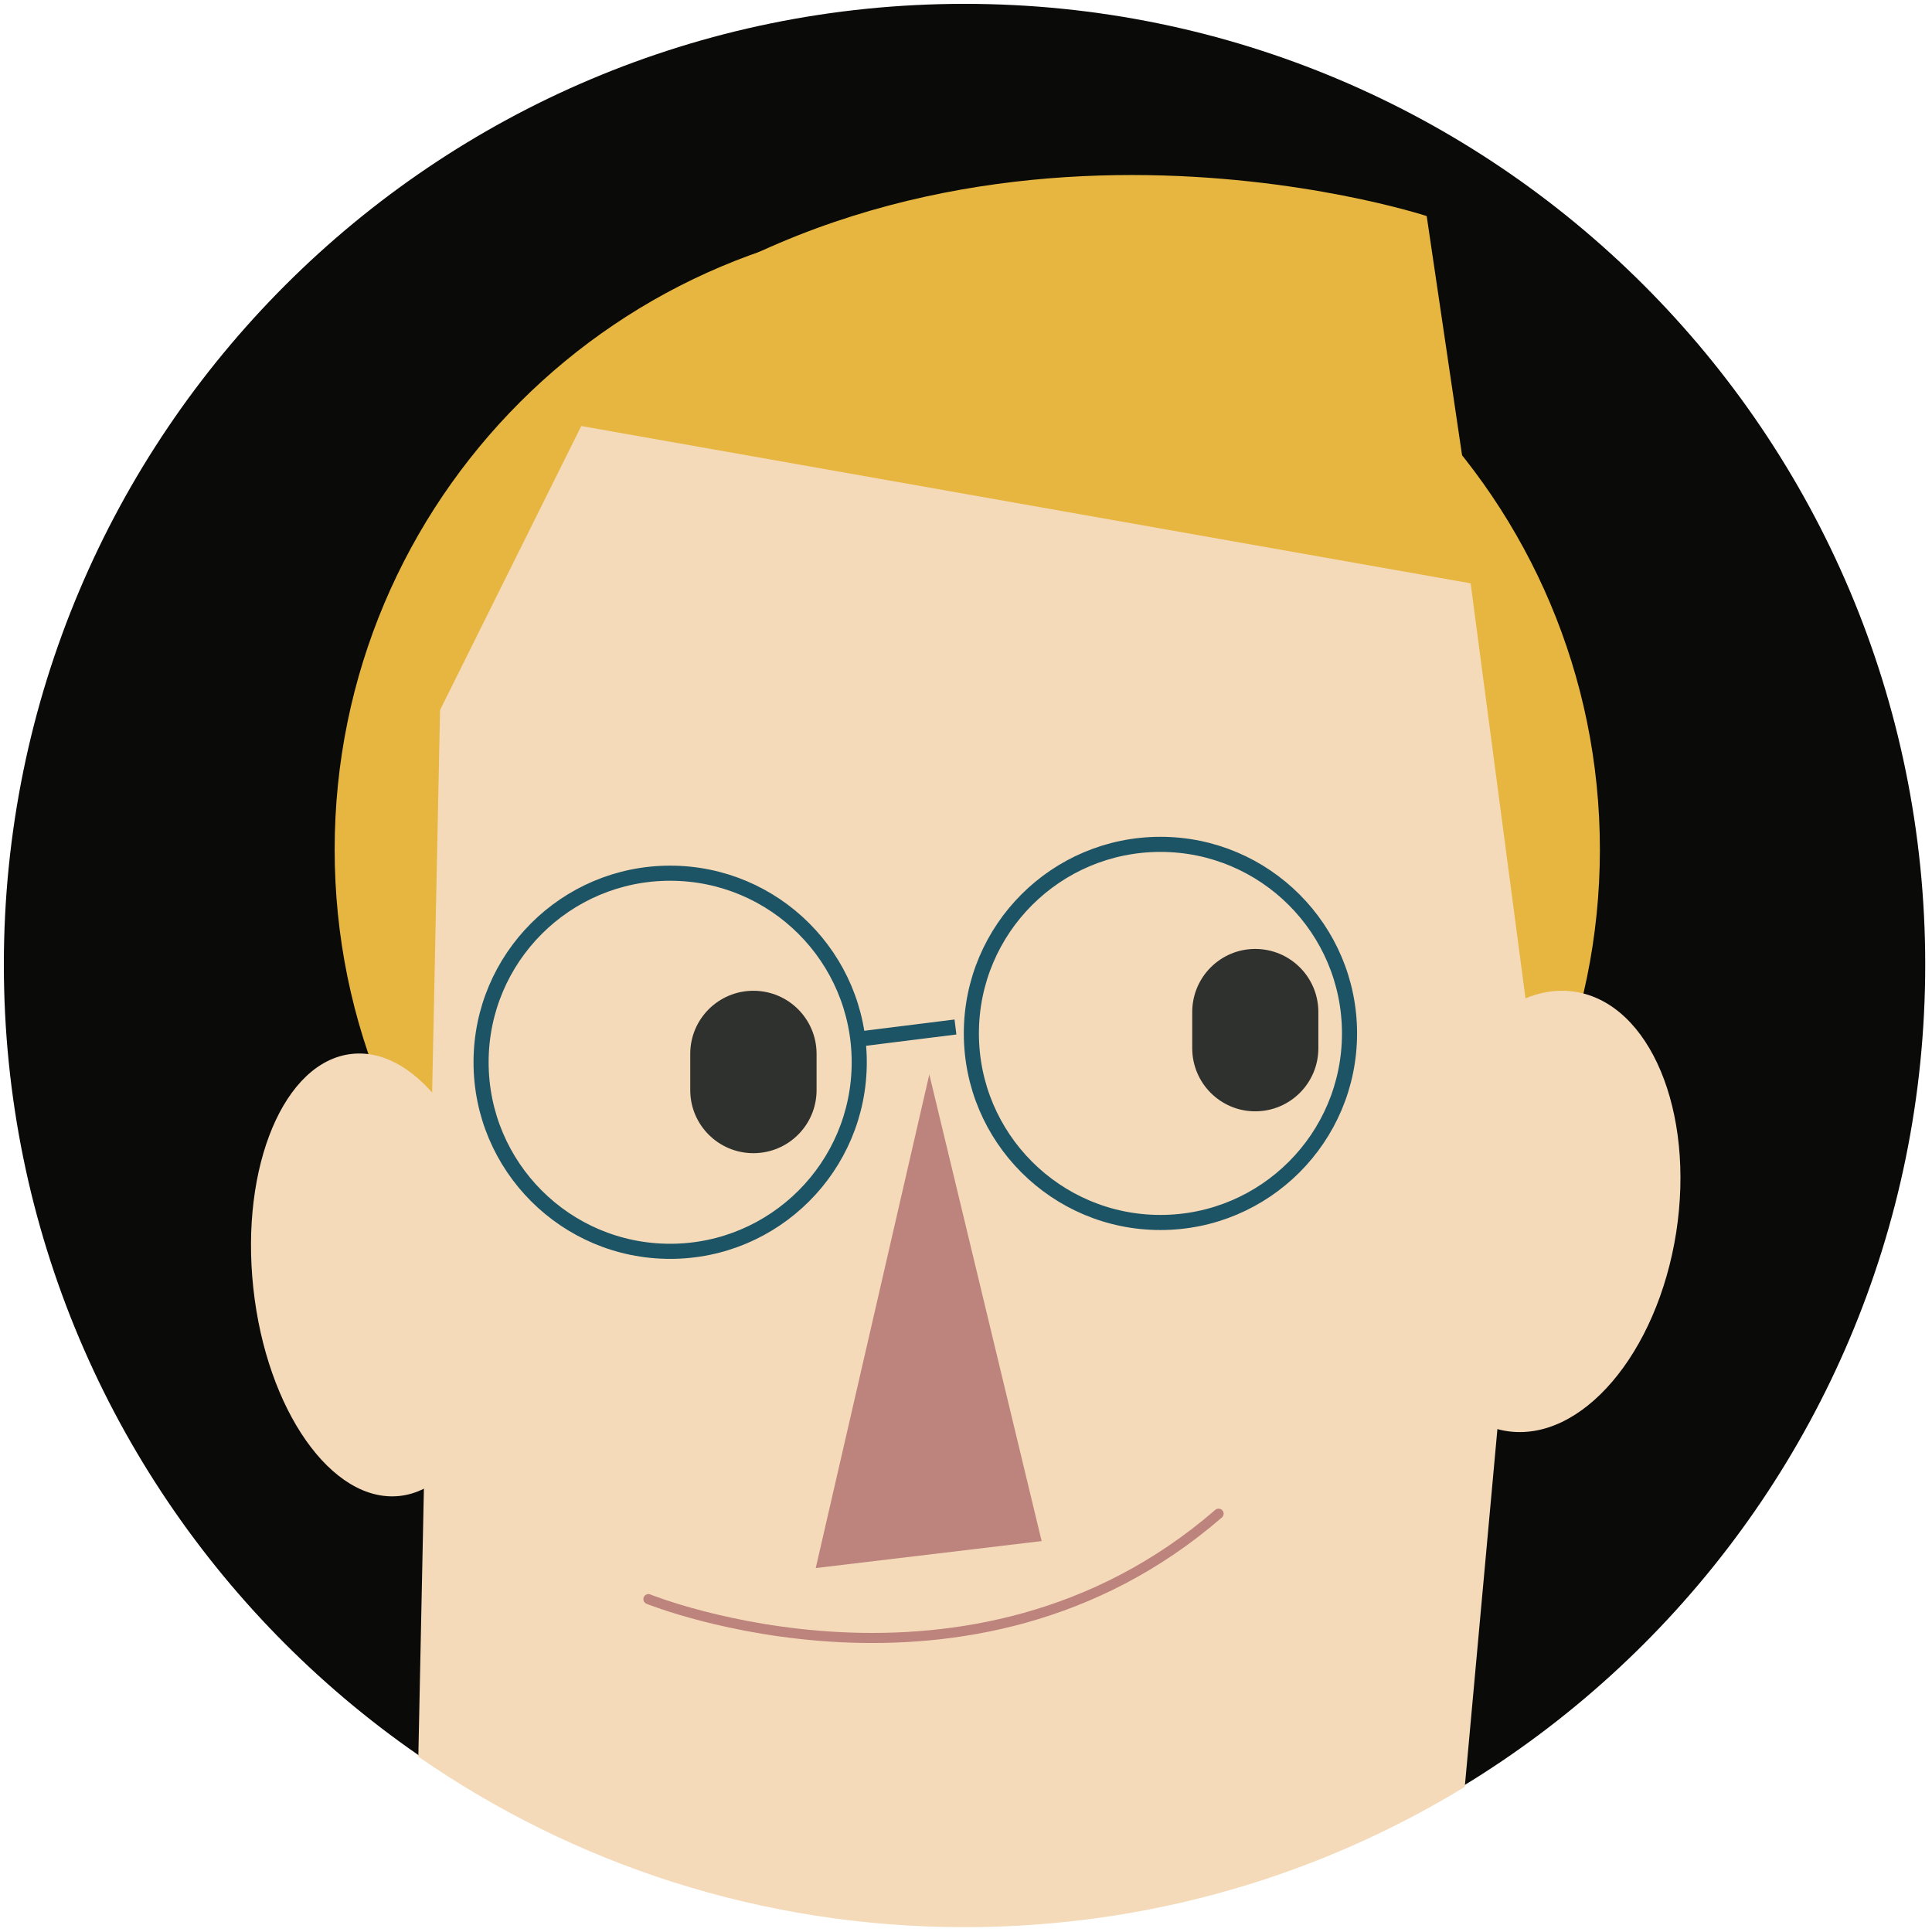
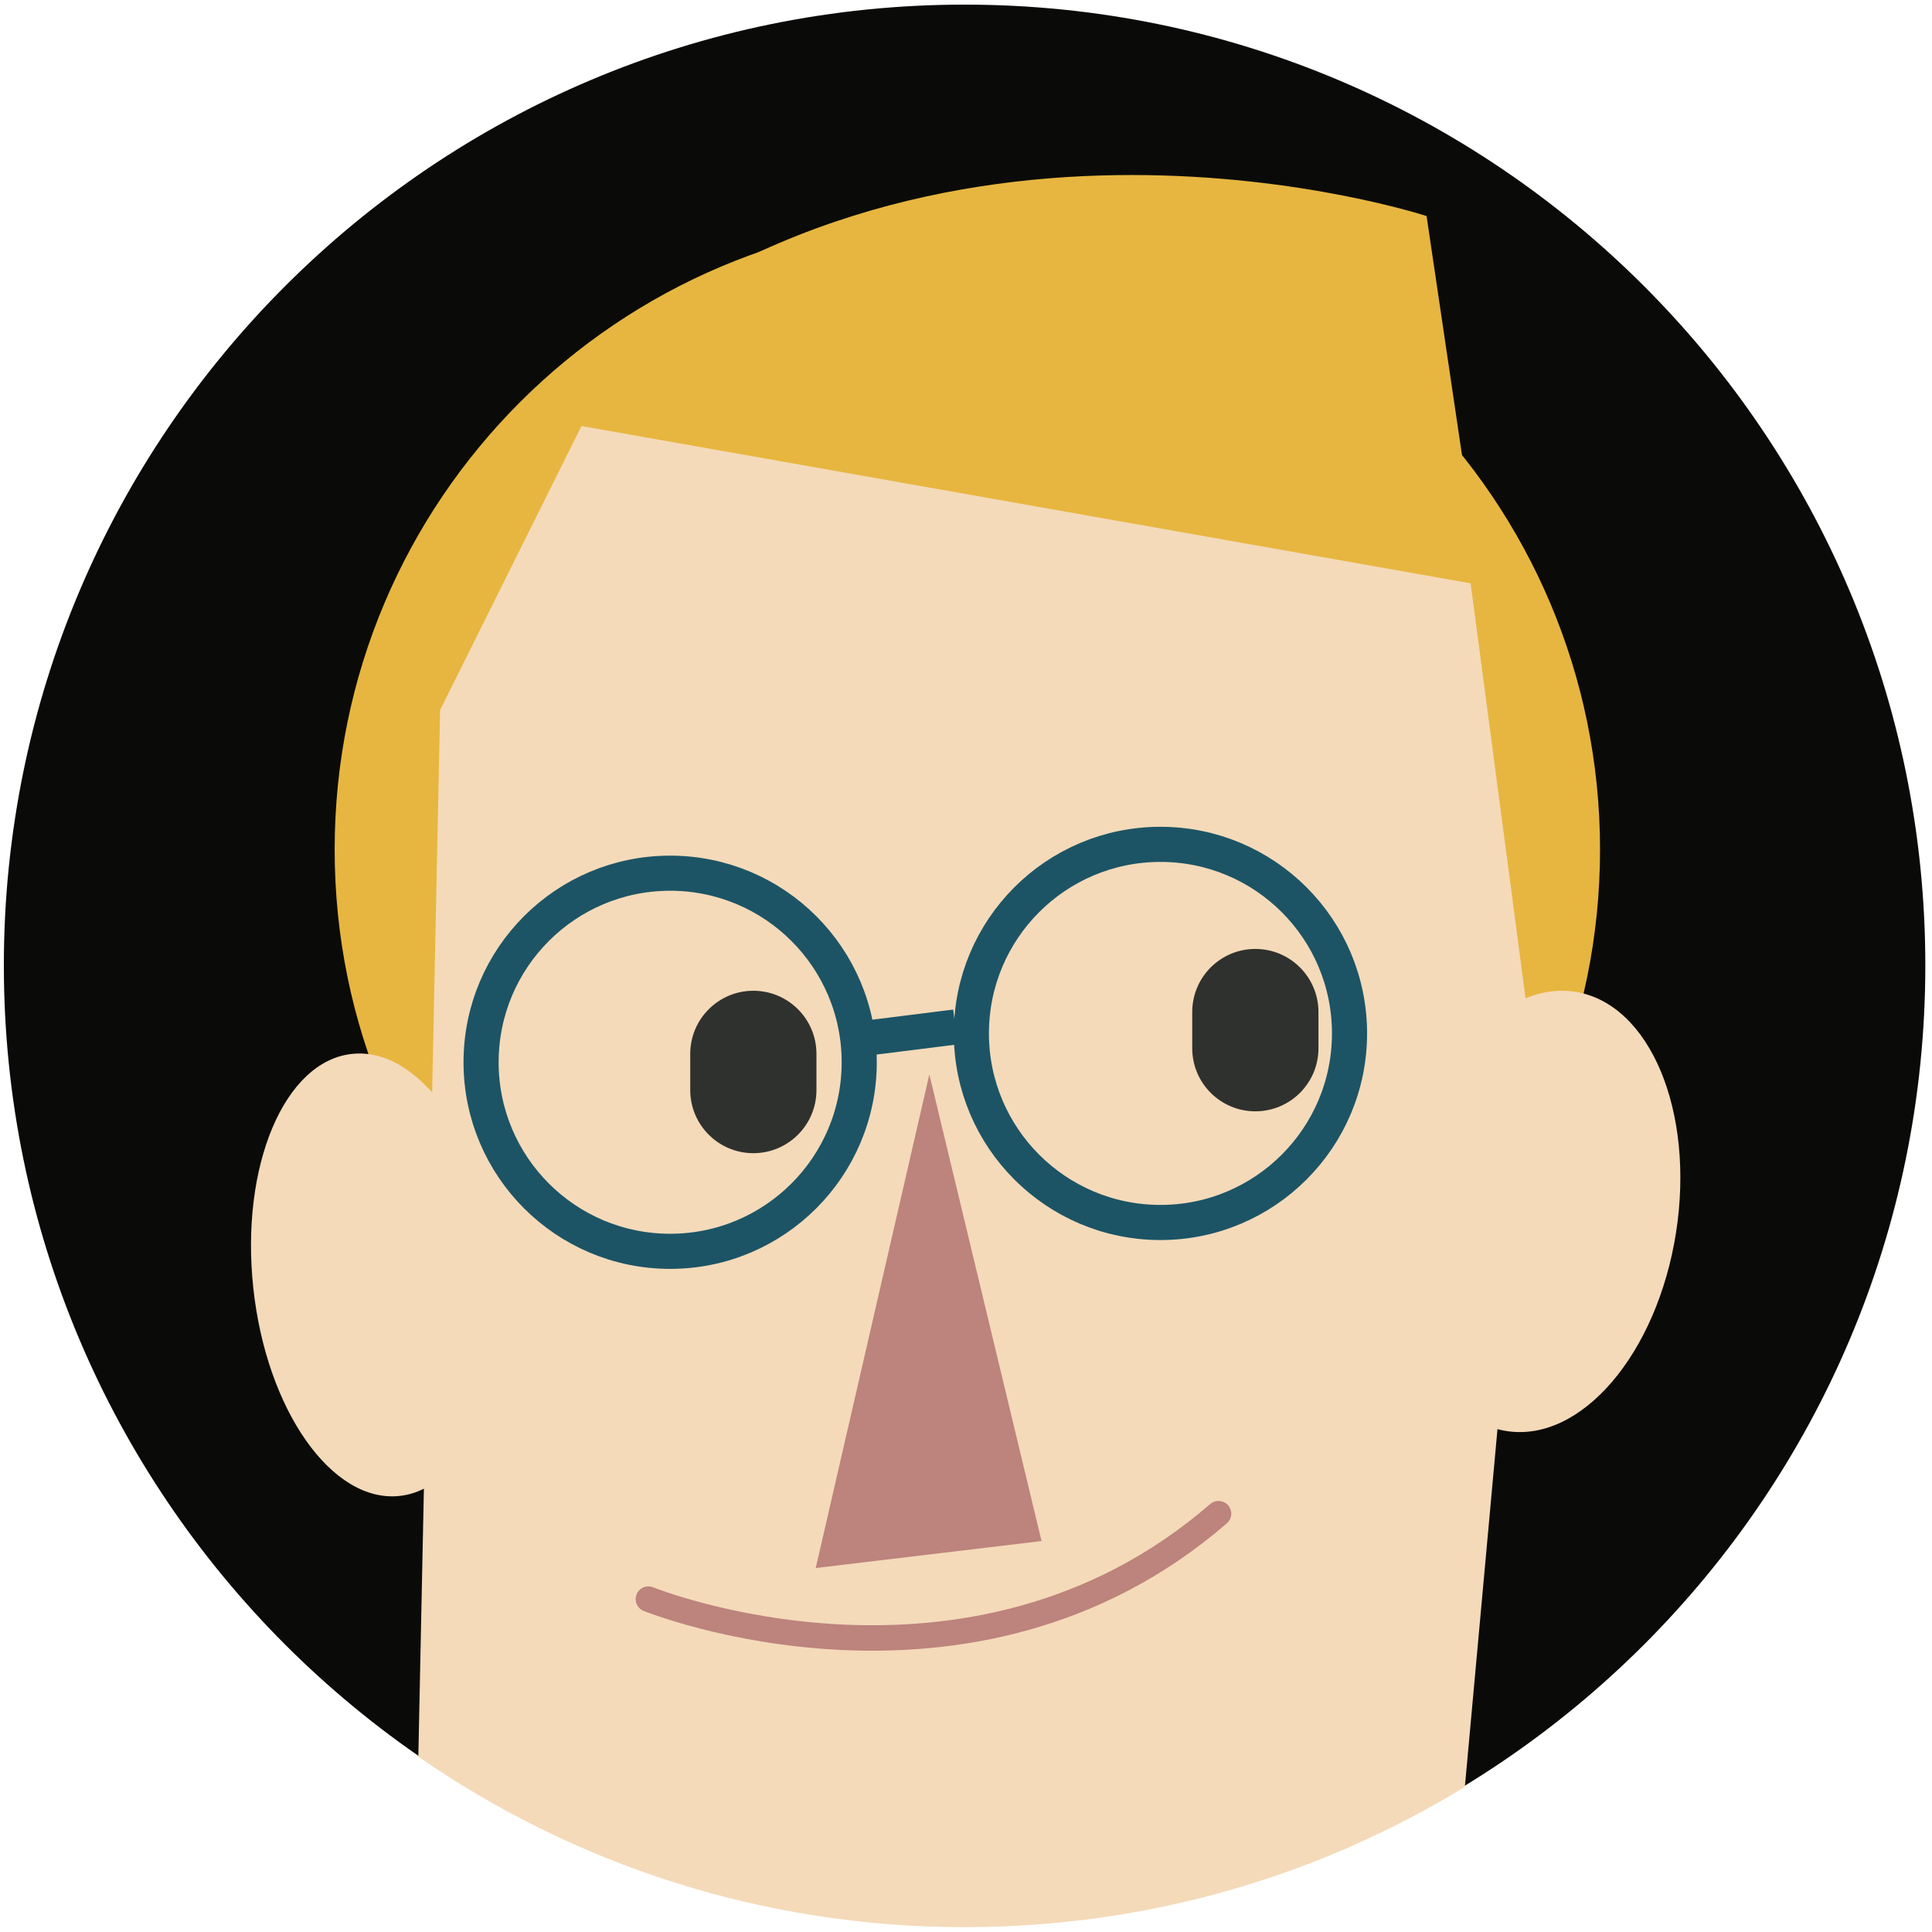
<svg xmlns="http://www.w3.org/2000/svg" width="251px" height="251px" viewBox="0 0 251 251" version="1.1">
  <defs />
  <g id="Page-1" stroke="none" stroke-width="1" fill="none" fill-rule="evenodd">
-     <g id="questions">
-       <path d="M250.12,125.315 C250.12,194.25 194.25,250.13 125.31,250.13 C56.37,250.13 0.5,194.25 0.5,125.315 C0.5,56.38 56.37,0.5 125.31,0.5 C194.25,0.5 250.12,56.38 250.12,125.315" id="Fill-161" fill="#0A0B09" />
-       <path d="M207.853,110.37 C207.853,155.766 171.06,192.568 125.679,192.568 C80.272,192.568 43.478,155.766 43.478,110.37 C43.478,64.976 80.272,28.174 125.679,28.174 C171.06,28.174 207.853,64.976 207.853,110.37" id="Fill-162" fill="#E7B640" />
-       <path d="M217.766,160.128 C215.294,175.886 205.43,187.435 195.728,185.919 C186.027,184.405 180.158,170.4 182.631,154.644 C185.103,138.886 194.968,127.337 204.641,128.851 C214.343,130.364 220.212,144.367 217.766,160.128" id="Fill-163" fill="#F4DAB9" />
-       <path d="M64.704,163.921 C66.416,179.777 60.683,193.402 51.906,194.351 C43.128,195.296 34.623,183.204 32.911,167.348 C31.199,151.489 36.933,137.864 45.71,136.921 C54.487,135.976 62.992,148.065 64.704,163.921" id="Fill-164" fill="#F4DAB9" />
-       <path d="M75.516,55.348 L57.174,92.242 L54.348,228.22 C74.484,242.182 98.94,250.372 125.326,250.372 C149.13,250.372 171.359,243.707 190.299,232.147 L199.049,136.215 L191.06,75.785 L75.516,55.348" id="Fill-165" fill="#F4DAB9" />
-       <path d="M120.734,139.587 L135.326,200.212 L105.978,203.717 L120.734,139.587" id="Fill-166" fill="#BD837D" />
-       <path d="M92.038,53.839 C92.038,53.839 82.473,57.703 105.978,53.744 C140.109,47.994 192.446,76.054 192.446,76.054 L185.353,28.07 C185.353,28.07 120.489,6.744 73.37,49.399" id="Fill-167" fill="#E7B640" />
-       <path d="M111.63,138.003 C111.63,151.571 100.625,162.568 87.065,162.568 C73.505,162.568 62.5,151.571 62.5,138.003 C62.5,124.438 73.505,113.443 87.065,113.443 C100.625,113.443 111.63,124.438 111.63,138.003 L111.63,138.003 Z M175.326,134.258 C175.326,147.823 164.321,158.821 150.761,158.821 C137.201,158.821 126.196,147.823 126.196,134.258 C126.196,120.693 137.201,109.696 150.761,109.696 C164.321,109.696 175.326,120.693 175.326,134.258 L175.326,134.258 Z M110.788,135.092 L124.13,133.424 L110.788,135.092 Z" id="Stroke-168" stroke="#1C5466" stroke-width="1.962" />
-       <path d="M84.239,207.753 C84.239,207.753 126.005,224.636 158.315,196.652" id="Stroke-169" stroke="#BD837D" stroke-width="1.308" stroke-linecap="round" />
-       <path d="M106.087,141.622 C106.087,146.147 102.418,149.818 97.88,149.818 C93.342,149.818 89.674,146.147 89.674,141.622 L89.674,136.916 C89.674,132.389 93.342,128.717 97.88,128.717 C102.418,128.717 106.087,132.389 106.087,136.916 L106.087,141.622" id="Fill-170" fill="#2F312E" />
-       <path d="M171.277,136.185 C171.277,140.709 167.609,144.38 163.071,144.38 C158.56,144.38 154.891,140.709 154.891,136.185 L154.891,131.481 C154.891,126.954 158.56,123.283 163.071,123.283 C167.609,123.283 171.277,126.954 171.277,131.481 L171.277,136.185" id="Fill-171" fill="#2F312E" />
+     <g id="Group">
+       <path d="M250.133,125.415 C250.133,194.35 194.25,250.23 125.315,250.23 C56.38,250.23 0.5,194.35 0.5,125.415 C0.5,56.48 56.38,0.6 125.315,0.6 C194.25,0.6 250.133,56.48 250.133,125.415" id="Fill-36" fill="#0A0B09" />
+       <path d="M207.872,110.37 C207.872,155.766 171.071,192.568 125.677,192.568 C80.28,192.568 43.478,155.766 43.478,110.37 C43.478,64.976 80.28,28.174 125.677,28.174 C171.071,28.174 207.872,64.976 207.872,110.37" id="Fill-37" fill="#E7B640" />
+       <path d="M217.746,160.128 C215.284,175.886 205.428,187.432 195.73,185.919 C186.029,184.405 180.165,170.4 182.627,154.644 C185.089,138.886 194.945,127.337 204.643,128.851 C214.341,130.364 220.208,144.367 217.746,160.128" id="Fill-38" fill="#F4DAB9" />
+       <path d="M64.717,163.921 C66.424,179.777 60.69,193.402 51.907,194.348 C43.125,195.296 34.619,183.204 32.91,167.348 C31.201,151.489 36.937,137.864 45.722,136.921 C54.502,135.976 63.008,148.065 64.717,163.921" id="Fill-39" fill="#F4DAB9" />
+       <path d="M75.541,55.348 L57.177,92.242 L54.348,228.22 C74.503,242.185 98.965,250.372 125.34,250.372 C149.141,250.372 171.383,243.707 190.31,232.147 L199.057,136.215 L191.062,75.785 L75.541,55.348" id="Fill-40" fill="#F4DAB9" />
+       <path d="M120.739,139.587 L135.315,200.209 L105.978,203.715 L120.739,139.587" id="Fill-41" fill="#BD837D" />
+       <path d="M92.033,53.842 C92.033,53.842 82.451,57.703 105.959,53.744 C140.109,47.994 192.446,76.054 192.446,76.054 L185.337,28.07 C185.337,28.07 120.467,6.744 73.37,49.399" id="Fill-42" fill="#E7B640" />
+       <path d="M111.628,138.003 C111.628,151.571 100.63,162.568 87.065,162.568 C73.5,162.568 62.5,151.571 62.5,138.003 C62.5,124.438 73.5,113.443 87.065,113.443 C100.63,113.443 111.628,124.438 111.628,138.003 L111.628,138.003 Z M175.326,134.258 C175.326,147.823 164.329,158.821 150.764,158.821 C137.196,158.821 126.198,147.823 126.198,134.258 C126.198,120.69 137.196,109.696 150.764,109.696 C164.329,109.696 175.326,120.69 175.326,134.258 L175.326,134.258 Z M110.796,135.092 L124.117,133.424 L110.796,135.092 Z" id="Stroke-43" stroke="#1C5466" stroke-width="4.562" />
+       <path d="M84.239,207.753 C84.239,207.753 126,224.636 158.307,196.652" id="Stroke-44" stroke="#BD837D" stroke-width="3.308" stroke-linecap="round" />
+       <path d="M106.071,141.62 C106.071,146.147 102.397,149.818 97.875,149.818 C93.345,149.818 89.674,146.147 89.674,141.62 L89.674,136.916 C89.674,132.389 93.345,128.717 97.875,128.717 C102.397,128.717 106.071,132.389 106.071,136.916 L106.071,141.62" id="Fill-45" fill="#2F312E" />
+       <path d="M171.291,136.185 C171.291,140.712 167.617,144.38 163.092,144.38 C158.56,144.38 154.891,140.712 154.891,136.185 L154.891,131.484 C154.891,126.954 158.56,123.283 163.092,123.283 C167.617,123.283 171.291,126.954 171.291,131.484 L171.291,136.185" id="Fill-46" fill="#2F312E" />
    </g>
  </g>
</svg>
